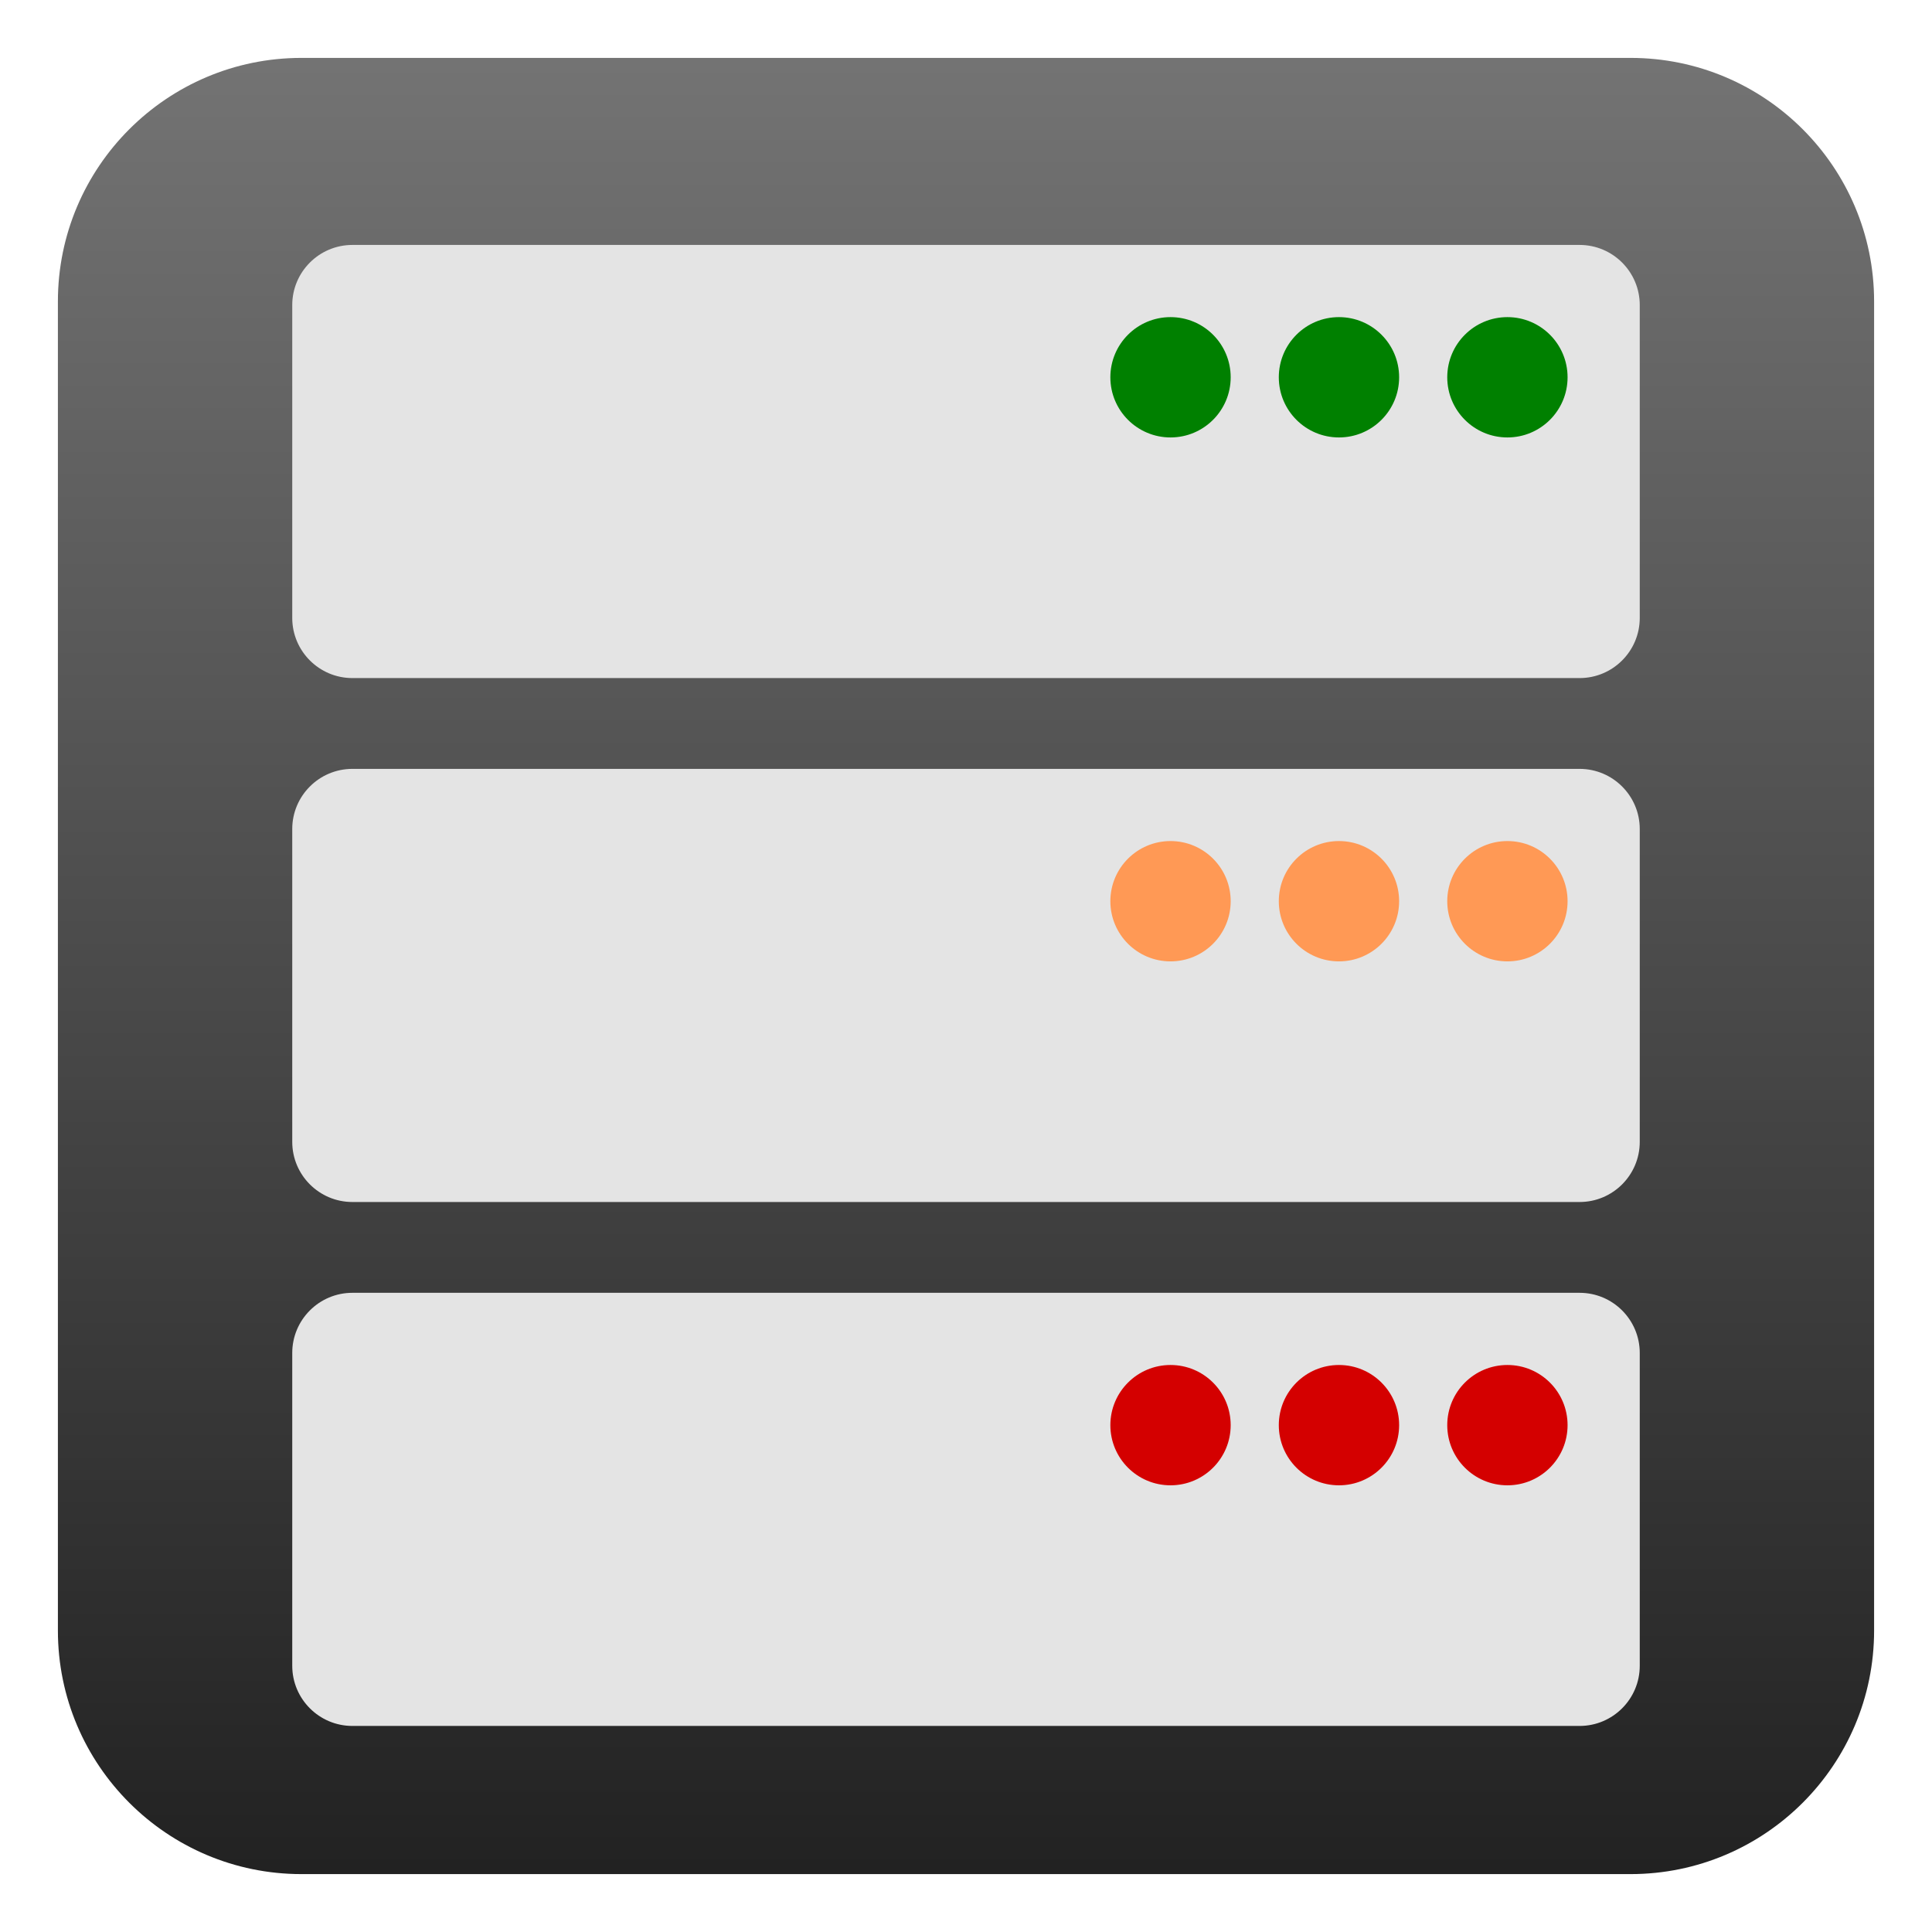
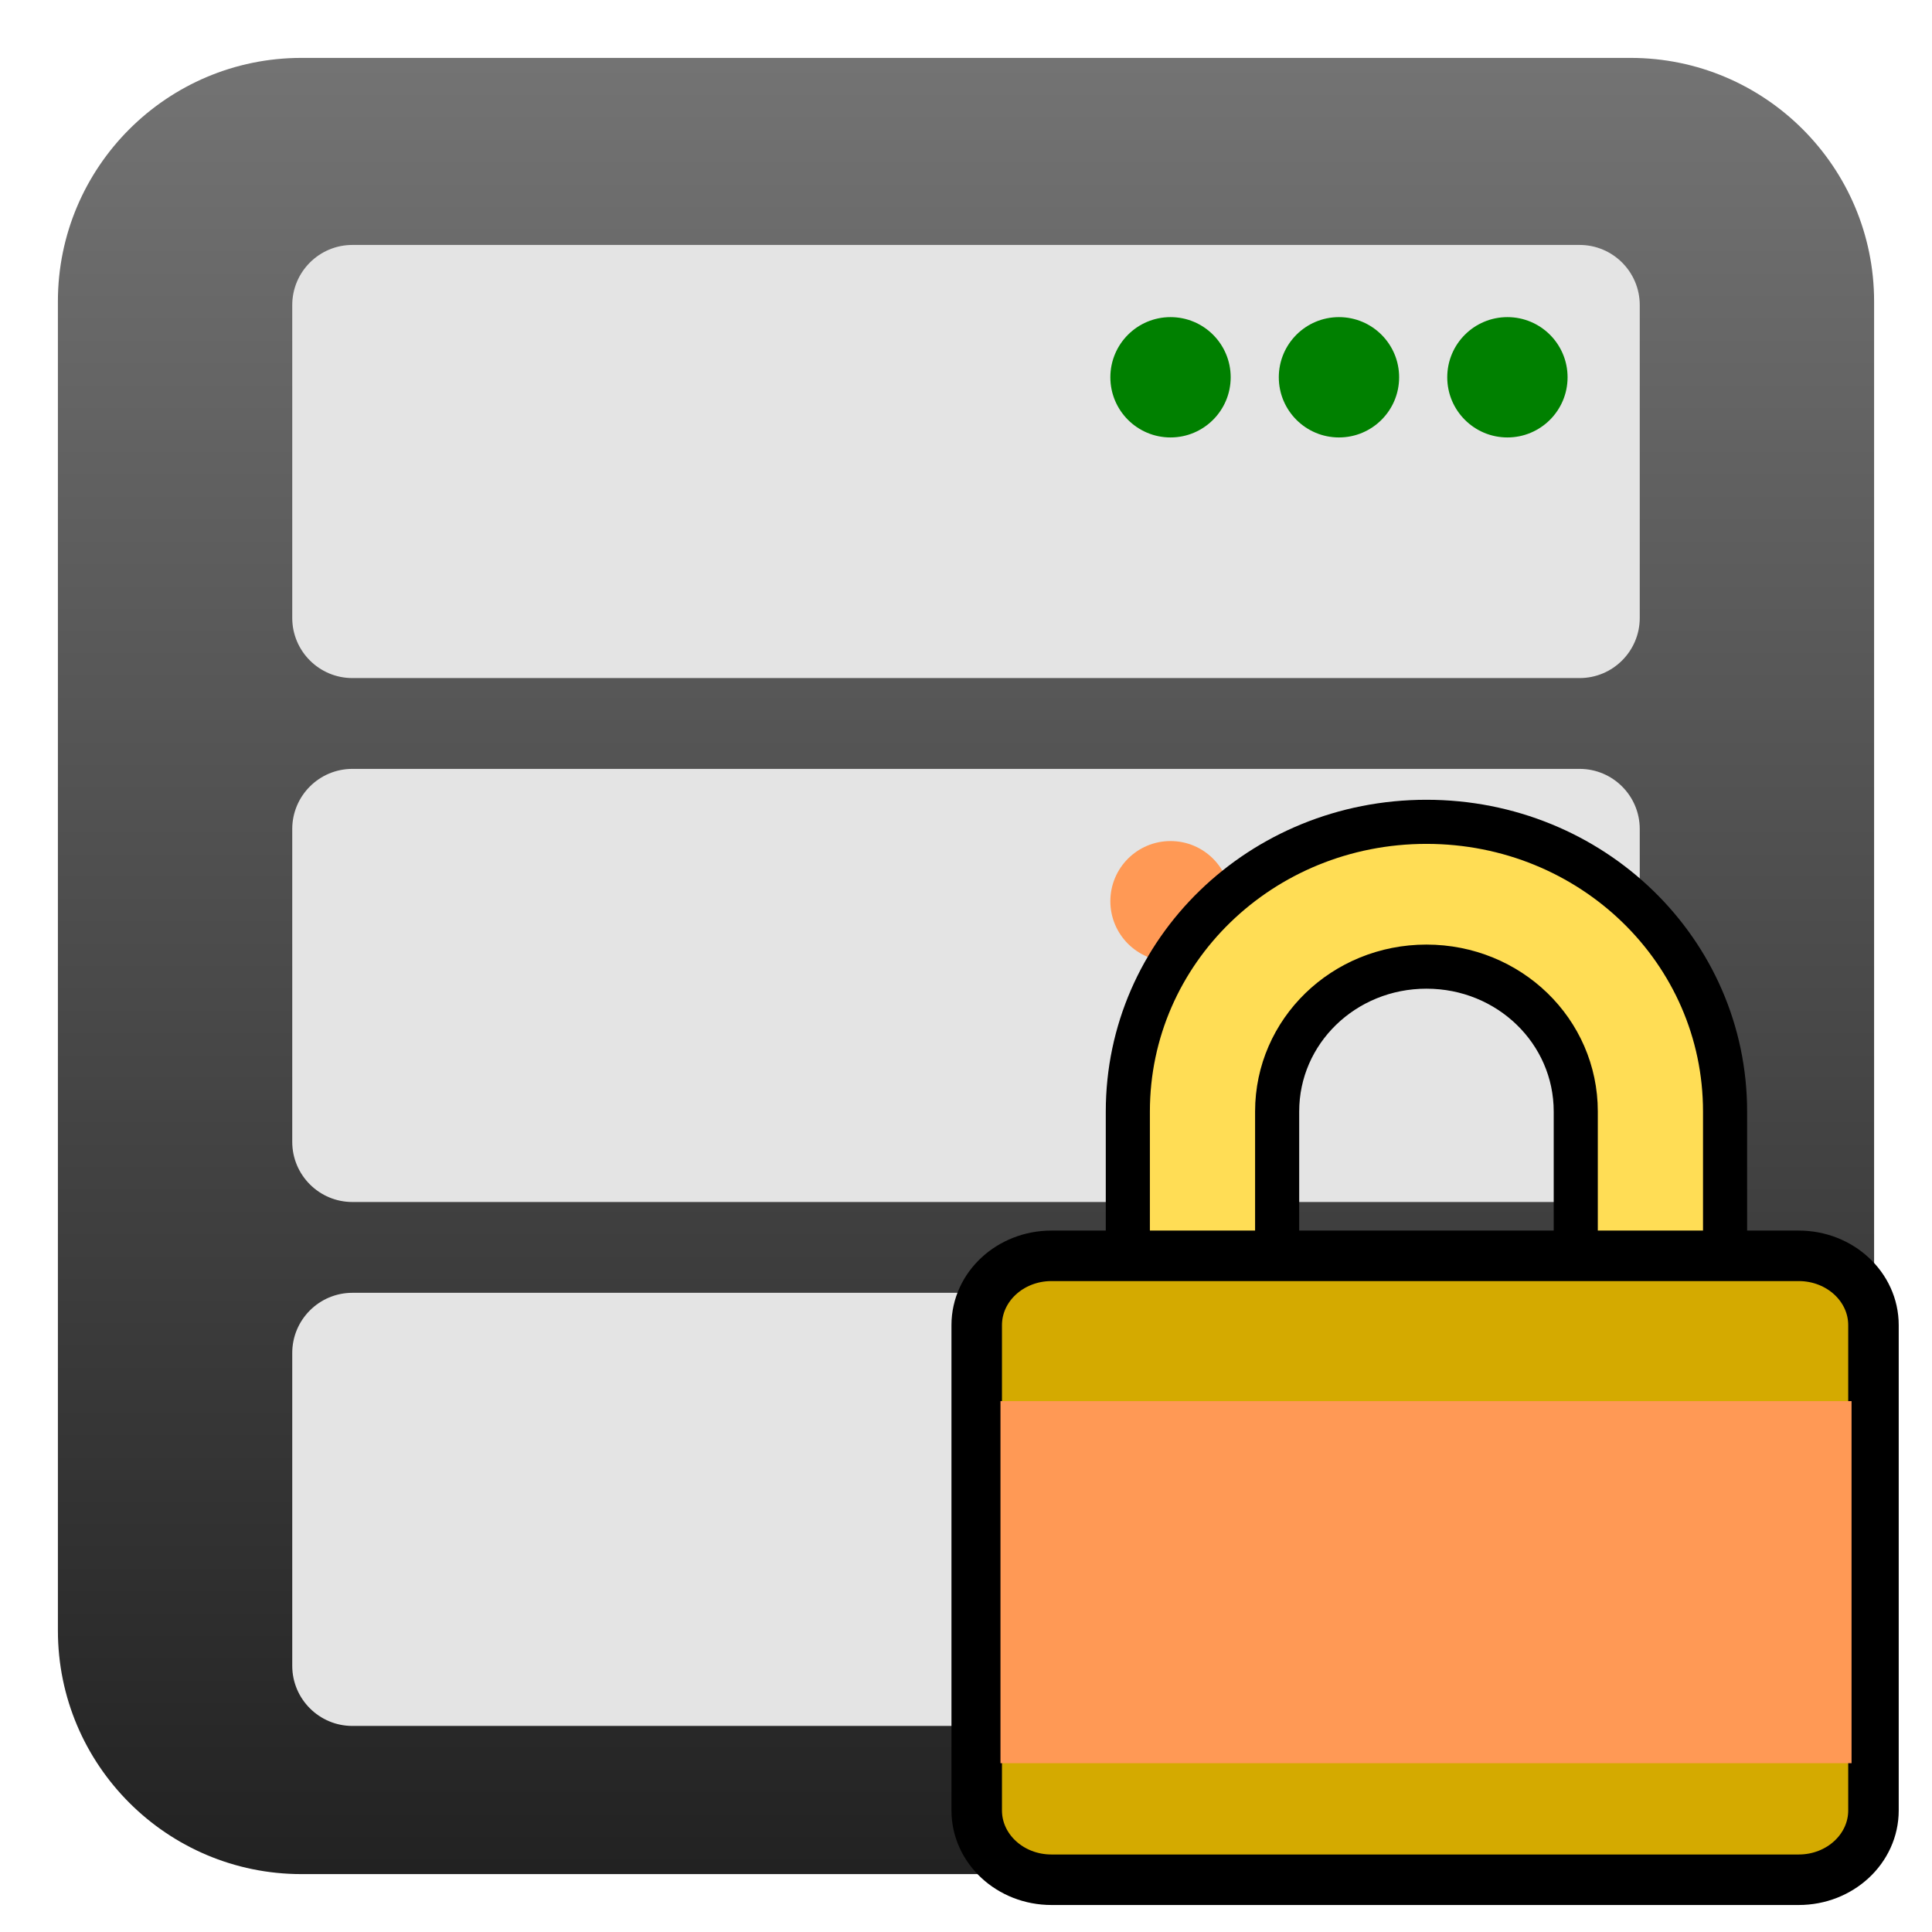
<svg xmlns="http://www.w3.org/2000/svg" style="clip-rule:evenodd;fill-rule:evenodd;stroke-linejoin:round;stroke-miterlimit:2" viewBox="0 0 64 64" version="1.1" id="svg1358">
  <path d="m62.082 9.986c0-4.453-3.615-8.068-8.068-8.068h-44.028c-4.453 0-8.068 3.615-8.068 8.068v44.028c0 4.453 3.615 8.068 8.068 8.068h44.028c4.453 0 8.068-3.615 8.068-8.068v-44.028z" style="fill:url(#_Linear1)" id="path1325" />
  <path d="m52.326 42.826c1.1 0 1.993 0.893 1.993 1.993v10.362c0 1.1-0.893 1.993-1.993 1.993h-40.652c-1.1 0-1.993-0.893-1.993-1.993v-10.362c0-1.1 0.893-1.993 1.993-1.993h40.652z" style="fill:#e4e4e4" id="path1327" />
  <circle cx="38.775" cy="47.21" r="1.993" style="fill:#d40000" id="circle1329" />
  <circle cx="44.355" cy="47.21" r="1.993" style="fill:#d40000" id="circle1331" />
  <circle cx="49.935" cy="47.21" r="1.993" style="fill:#d40000" id="circle1333" />
  <path d="m52.326 25.47c1.1 0 1.993 0.893 1.993 1.993v10.362c0 1.1-0.893 1.993-1.993 1.993h-40.652c-1.1 0-1.993-0.893-1.993-1.993v-10.362c0-1.1 0.893-1.993 1.993-1.993h40.652z" style="fill:#e4e4e4" id="path1335" />
  <circle cx="38.775" cy="29.854" r="1.993" style="fill:#ff9955" id="circle1337" />
  <circle cx="44.355" cy="29.854" r="1.993" style="fill:#ff9955" id="circle1339" />
  <circle cx="49.935" cy="29.854" r="1.993" style="fill:#ff9955" id="circle1341" />
  <path d="m52.326 8.114c1.1 0 1.993 0.893 1.993 1.993v10.362c0 1.1-0.893 1.993-1.993 1.993h-40.652c-1.1 0-1.993-0.893-1.993-1.993v-10.362c0-1.1 0.893-1.993 1.993-1.993h40.652z" style="fill:#e4e4e4" id="path1343" />
  <circle cx="38.775" cy="12.498" r="1.993" style="fill:#008000" id="circle1345" />
  <circle cx="44.355" cy="12.498" r="1.993" style="fill:#008000" id="circle1347" />
  <circle cx="49.935" cy="12.498" r="1.993" style="fill:#008000" id="circle1349" />
  <defs id="defs1356">
    <linearGradient id="_Linear1" x2="1" gradientTransform="matrix(3.68402e-15,-60.1646,60.1646,3.68402e-15,32,62.0823)" gradientUnits="userSpaceOnUse">
      <stop style="stop-color:#222" offset="0" id="stop1351" />
      <stop style="stop-color:#737373" offset="1" id="stop1353" />
    </linearGradient>
  </defs>
+   <path style="fill:#ffdd55;stroke:#000000;stroke-width:1.461;stroke-dasharray:none;stroke-opacity:1" d="m 47.253,27.224 c -5.48,0 -9.892,4.279 -9.892,9.595 v 4.798 h 4.946 v -4.798 c 0,-2.658 2.206,-4.798 4.946,-4.798 2.74,0 4.946,2.14 4.946,4.798 v 4.798 h 4.946 v -4.798 c 0,-5.316 -4.412,-9.595 -9.892,-9.595 z" id="path2" />
+   <rect style="fill:#d4aa00;stroke:#000000;stroke-width:1.673;stroke-dasharray:none;stroke-opacity:1" width="29.706" height="20.668" x="32.355" y="41.601" rx="2.476" ry="2.296" id="rect4" />
+   <rect style="fill:#ff9955;stroke-width:2.374" width="28.193" height="11.994" x="33.142" y="46.414" rx="0" ry="0" id="rect6" />
</svg>
